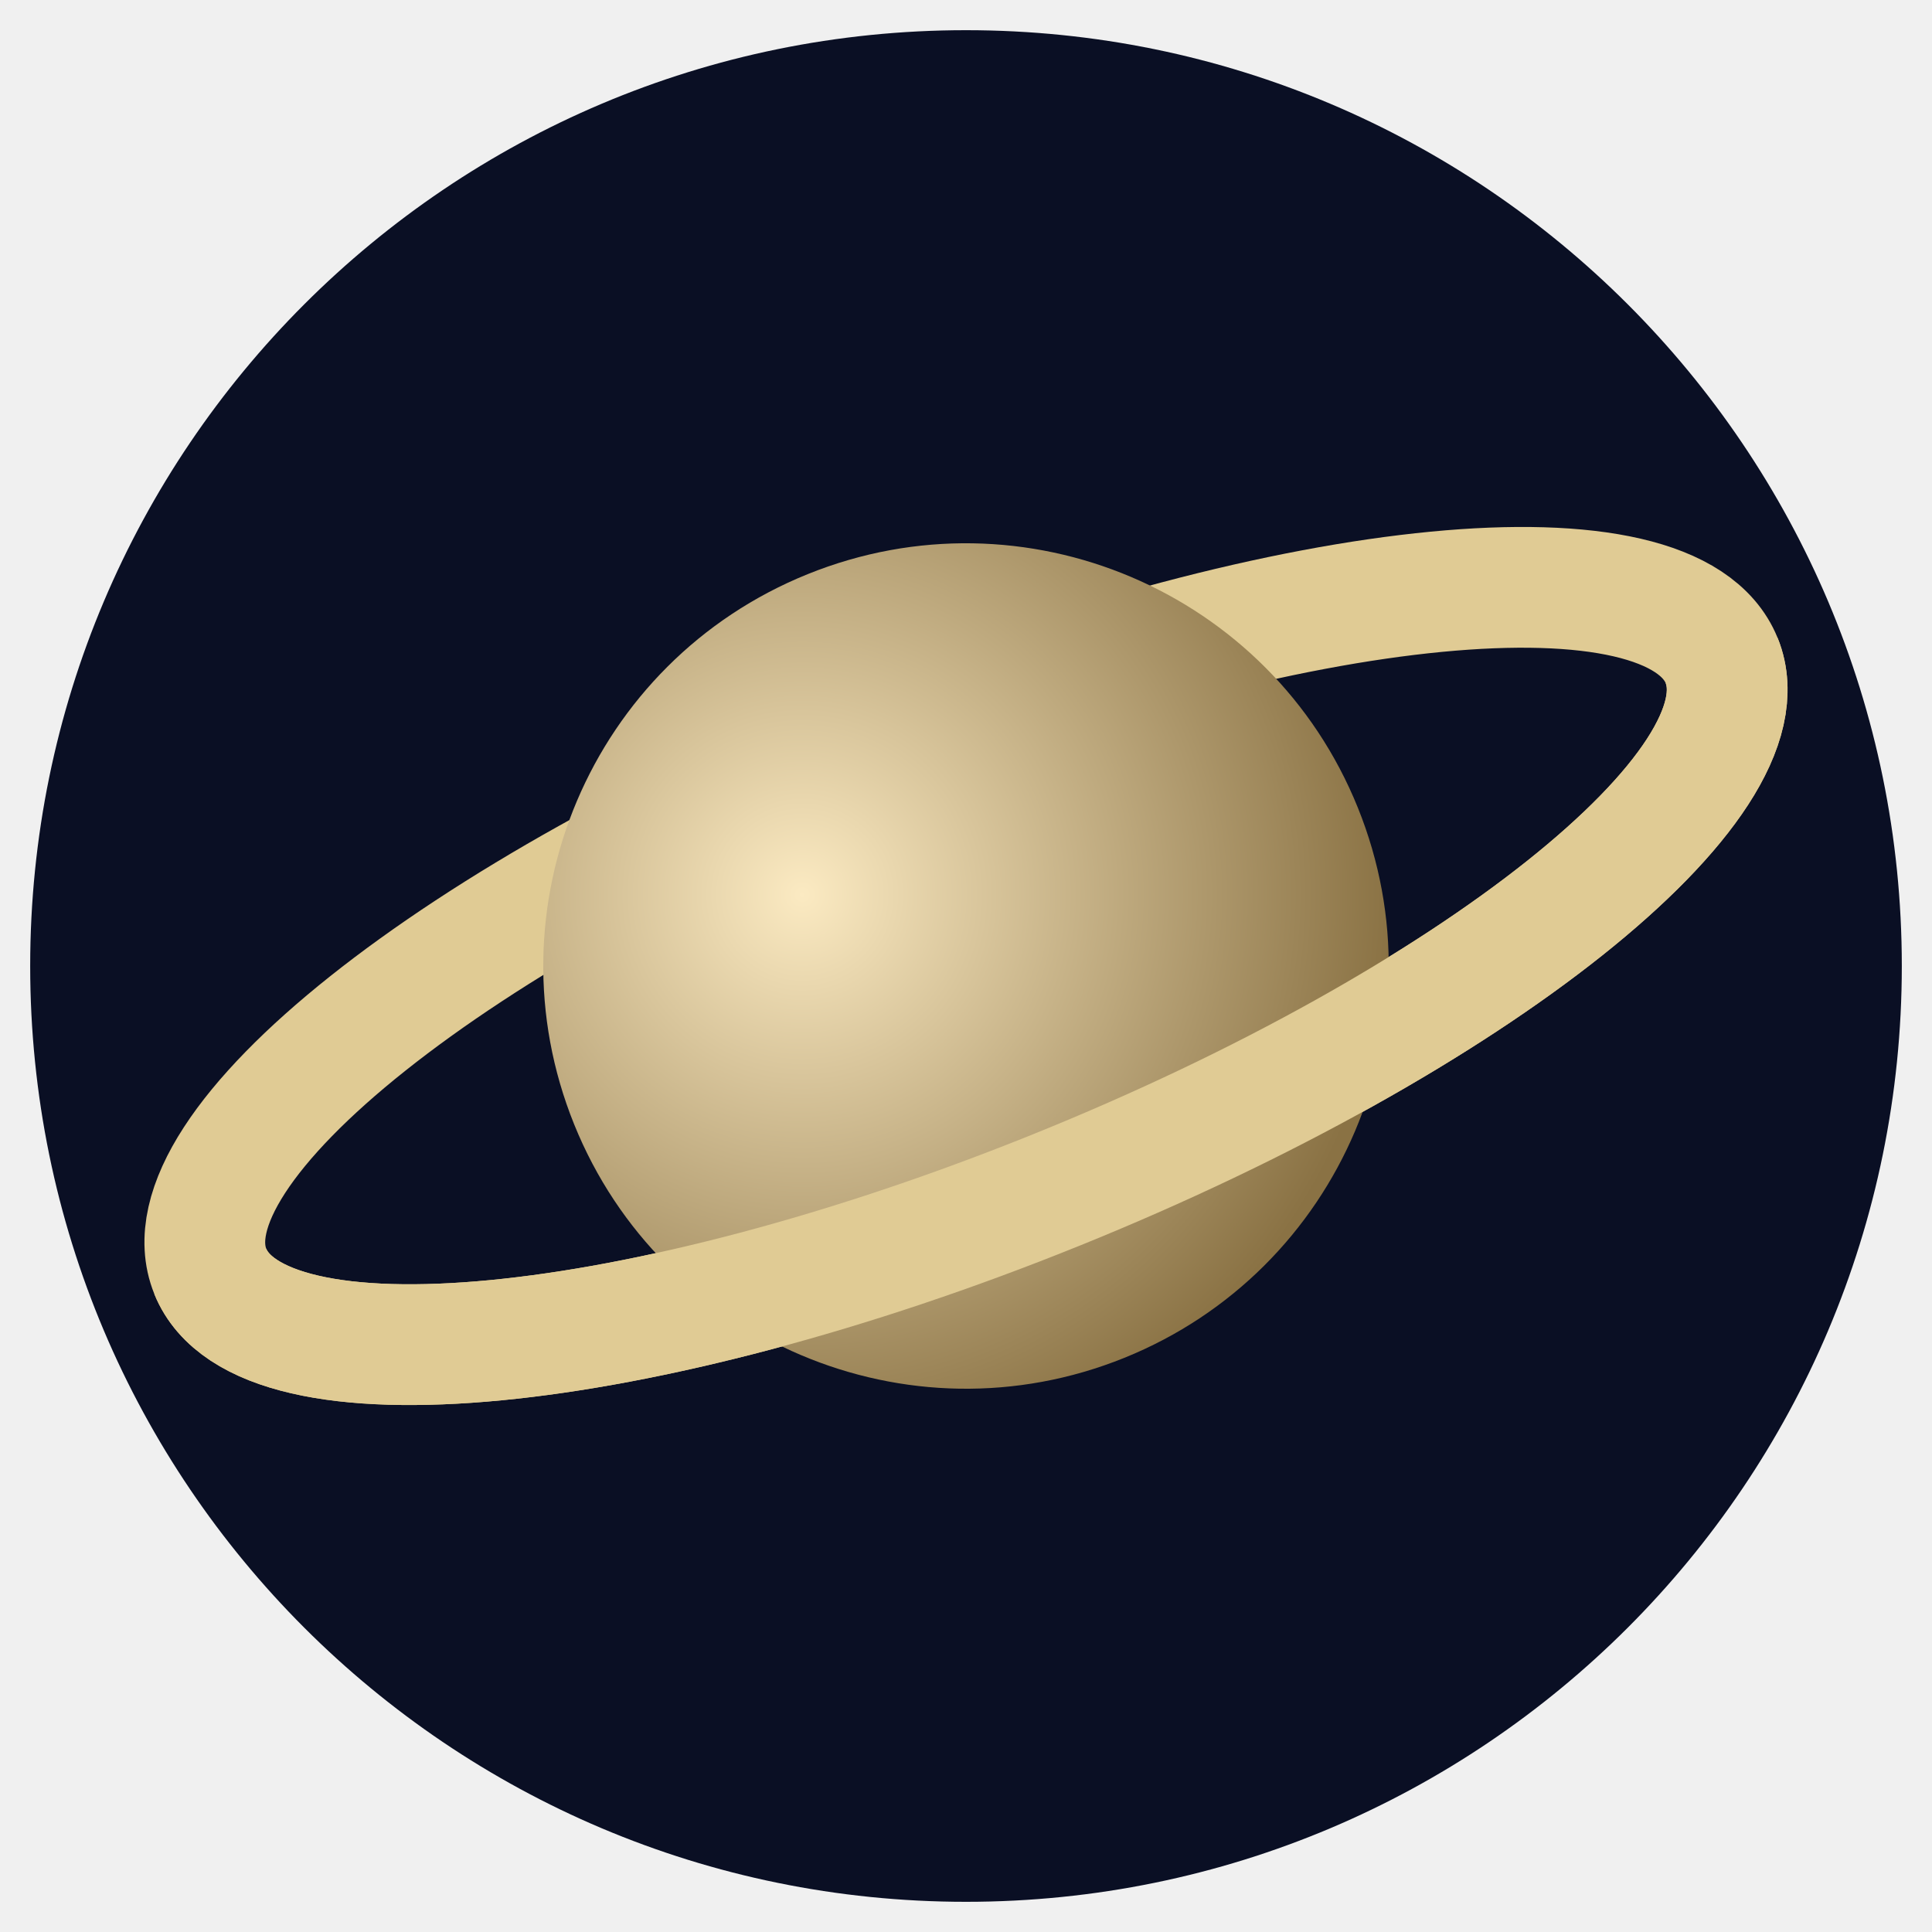
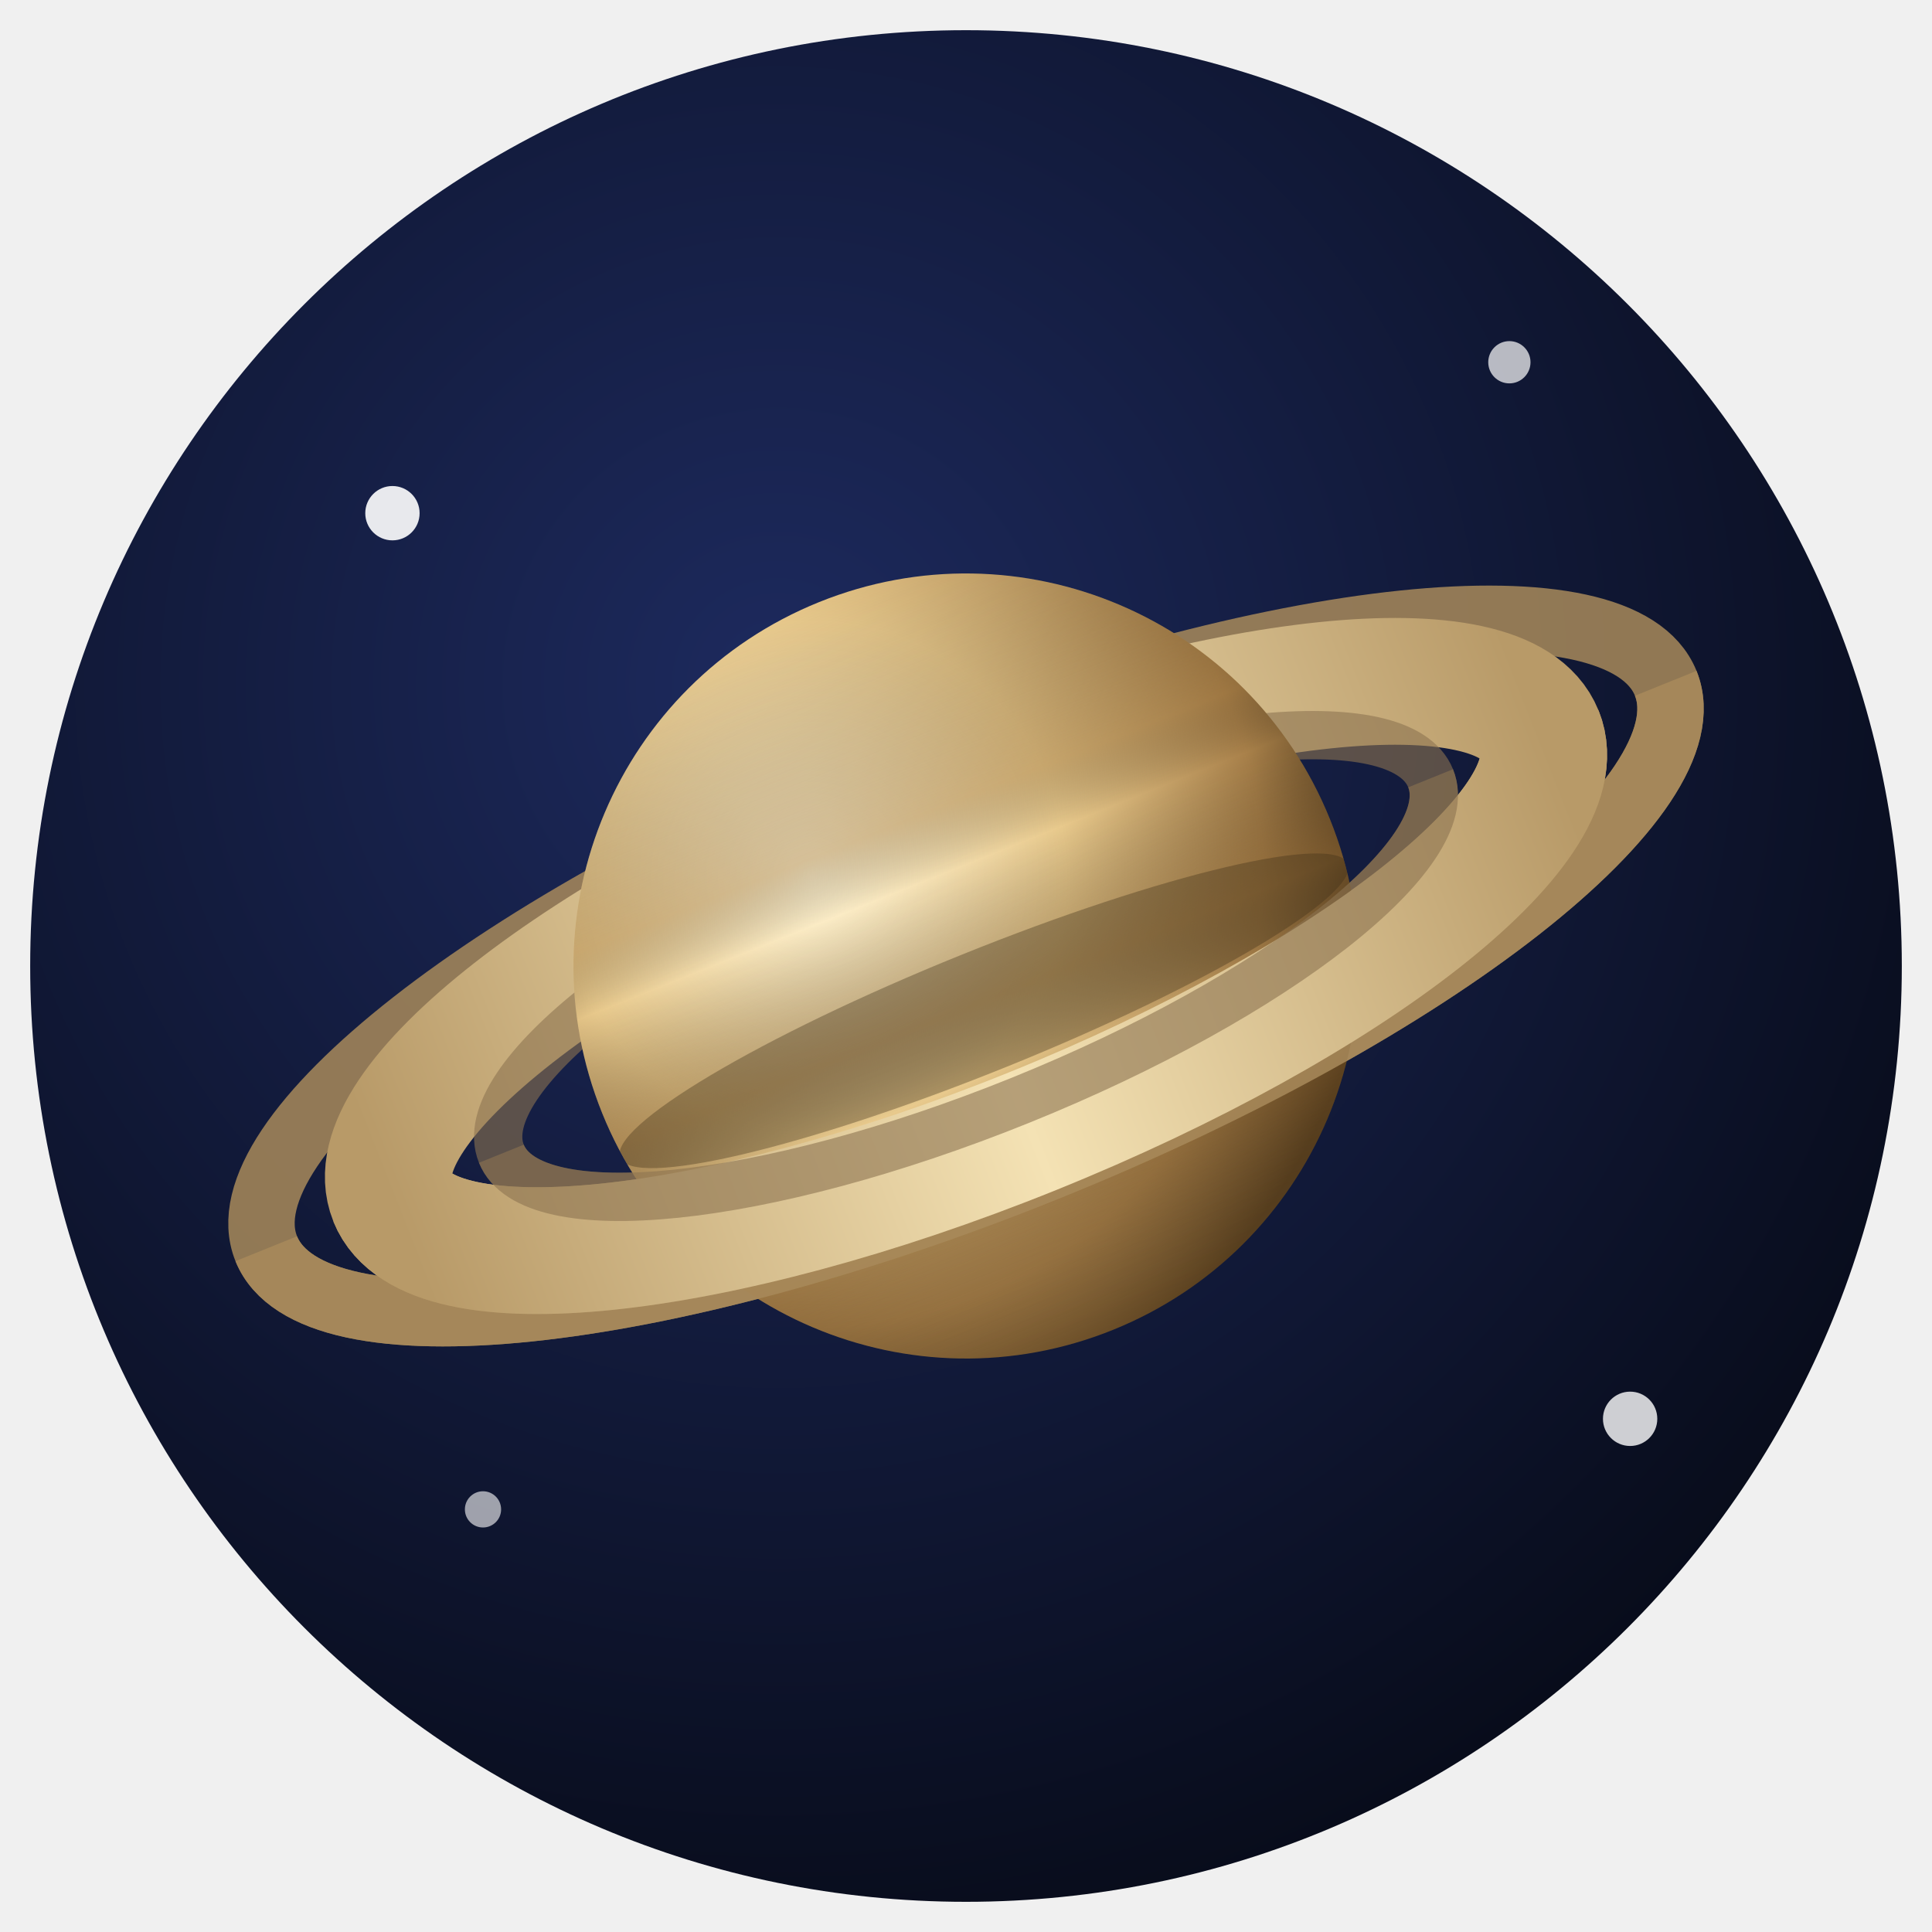
<svg xmlns="http://www.w3.org/2000/svg" viewBox="0 0 64 64">
  <defs>
-     <radialGradient id="s" cx="35%" cy="35%" r="70%">
-       <stop offset="0%" stop-color="#fbeac2" />
-       <stop offset="100%" stop-color="#8a7244" />
+     <radialGradient id="sky" cx="40%" cy="35%" r="75%">
+       <stop offset="0%" stop-color="#1d2a5e" />
+       <stop offset="100%" stop-color="#060914" />
    </radialGradient>
+     <radialGradient id="globe" cx="36%" cy="32%" r="72%">
+       <stop offset="0%" stop-color="#fff3d2" />
+       <stop offset="45%" stop-color="#e8c98c" />
+       <stop offset="80%" stop-color="#a9814a" />
+       <stop offset="100%" stop-color="#5c4220" />
+     </radialGradient>
+     <linearGradient id="bands" x1="0" y1="0" x2="0" y2="1">
+       <stop offset="0%" stop-color="#000" stop-opacity="0" />
+       <stop offset="30%" stop-color="#8a6534" stop-opacity="0.35" />
+       <stop offset="38%" stop-color="#000" stop-opacity="0" />
+       <stop offset="55%" stop-color="#7a5528" stop-opacity="0.4" />
+       <stop offset="64%" stop-color="#000" stop-opacity="0" />
+       <stop offset="78%" stop-color="#6b4a22" stop-opacity="0.35" />
+       <stop offset="100%" stop-color="#000" stop-opacity="0" />
+     </linearGradient>
+     <linearGradient id="ring" x1="0" y1="0" x2="1" y2="0">
+       <stop offset="0%" stop-color="#b89a68" />
+       <stop offset="50%" stop-color="#f4e2b4" />
+       <stop offset="100%" stop-color="#b89a68" />
+     </linearGradient>
+     <clipPath id="ball">
+       <circle cx="0" cy="0" r="13" />
+     </clipPath>
+     <clipPath id="front">
+       <rect x="-40" y="0" width="80" height="20" />
+     </clipPath>
  </defs>
-   <circle cx="32" cy="32" r="31" fill="#0a0f24" />
-   <g transform="rotate(-22 32 32)">
-     <ellipse cx="32" cy="32" rx="27" ry="8" fill="none" stroke="#e0cb94" stroke-width="4" />
-     <circle cx="32" cy="32" r="14" fill="url(#s)" />
-     <path d="M5 32 A27 8 0 0 0 59 32" fill="none" stroke="#e0cb94" stroke-width="4" />
+   <circle cx="32" cy="32" r="31" fill="url(#sky)" />
+   <g fill="#fff">
+     <circle cx="13" cy="17" r="0.9" opacity="0.9" />
+     <circle cx="50" cy="12" r="0.7" opacity="0.7" />
+     <circle cx="54" cy="47" r="0.9" opacity="0.8" />
+     <circle cx="16" cy="50" r="0.6" opacity="0.6" />
+   </g>
+   <g transform="translate(32 32) rotate(-22)">
+     <g fill="none">
+       <ellipse rx="25" ry="7.2" stroke="#a88a5a" stroke-width="2.2" opacity="0.85" />
+       <ellipse rx="20.5" ry="5.9" stroke="url(#ring)" stroke-width="4.2" />
+       <ellipse rx="16.6" ry="4.8" stroke="#8c7350" stroke-width="1.6" opacity="0.6" />
+     </g>
+     <circle r="13" fill="url(#globe)" />
+     <rect x="-13" y="-13" width="26" height="26" fill="url(#bands)" clip-path="url(#ball)" />
+     <ellipse cy="1.6" rx="13" ry="2" fill="#3a2a14" opacity="0.35" clip-path="url(#ball)" />
+     <g fill="none" clip-path="url(#front)">
+       <ellipse rx="25" ry="7.2" stroke="#a88a5a" stroke-width="2.2" opacity="0.85" />
+       <ellipse rx="20.5" ry="5.9" stroke="url(#ring)" stroke-width="4.2" />
+       <ellipse rx="16.6" ry="4.8" stroke="#8c7350" stroke-width="1.6" opacity="0.6" />
+     </g>
  </g>
</svg>
